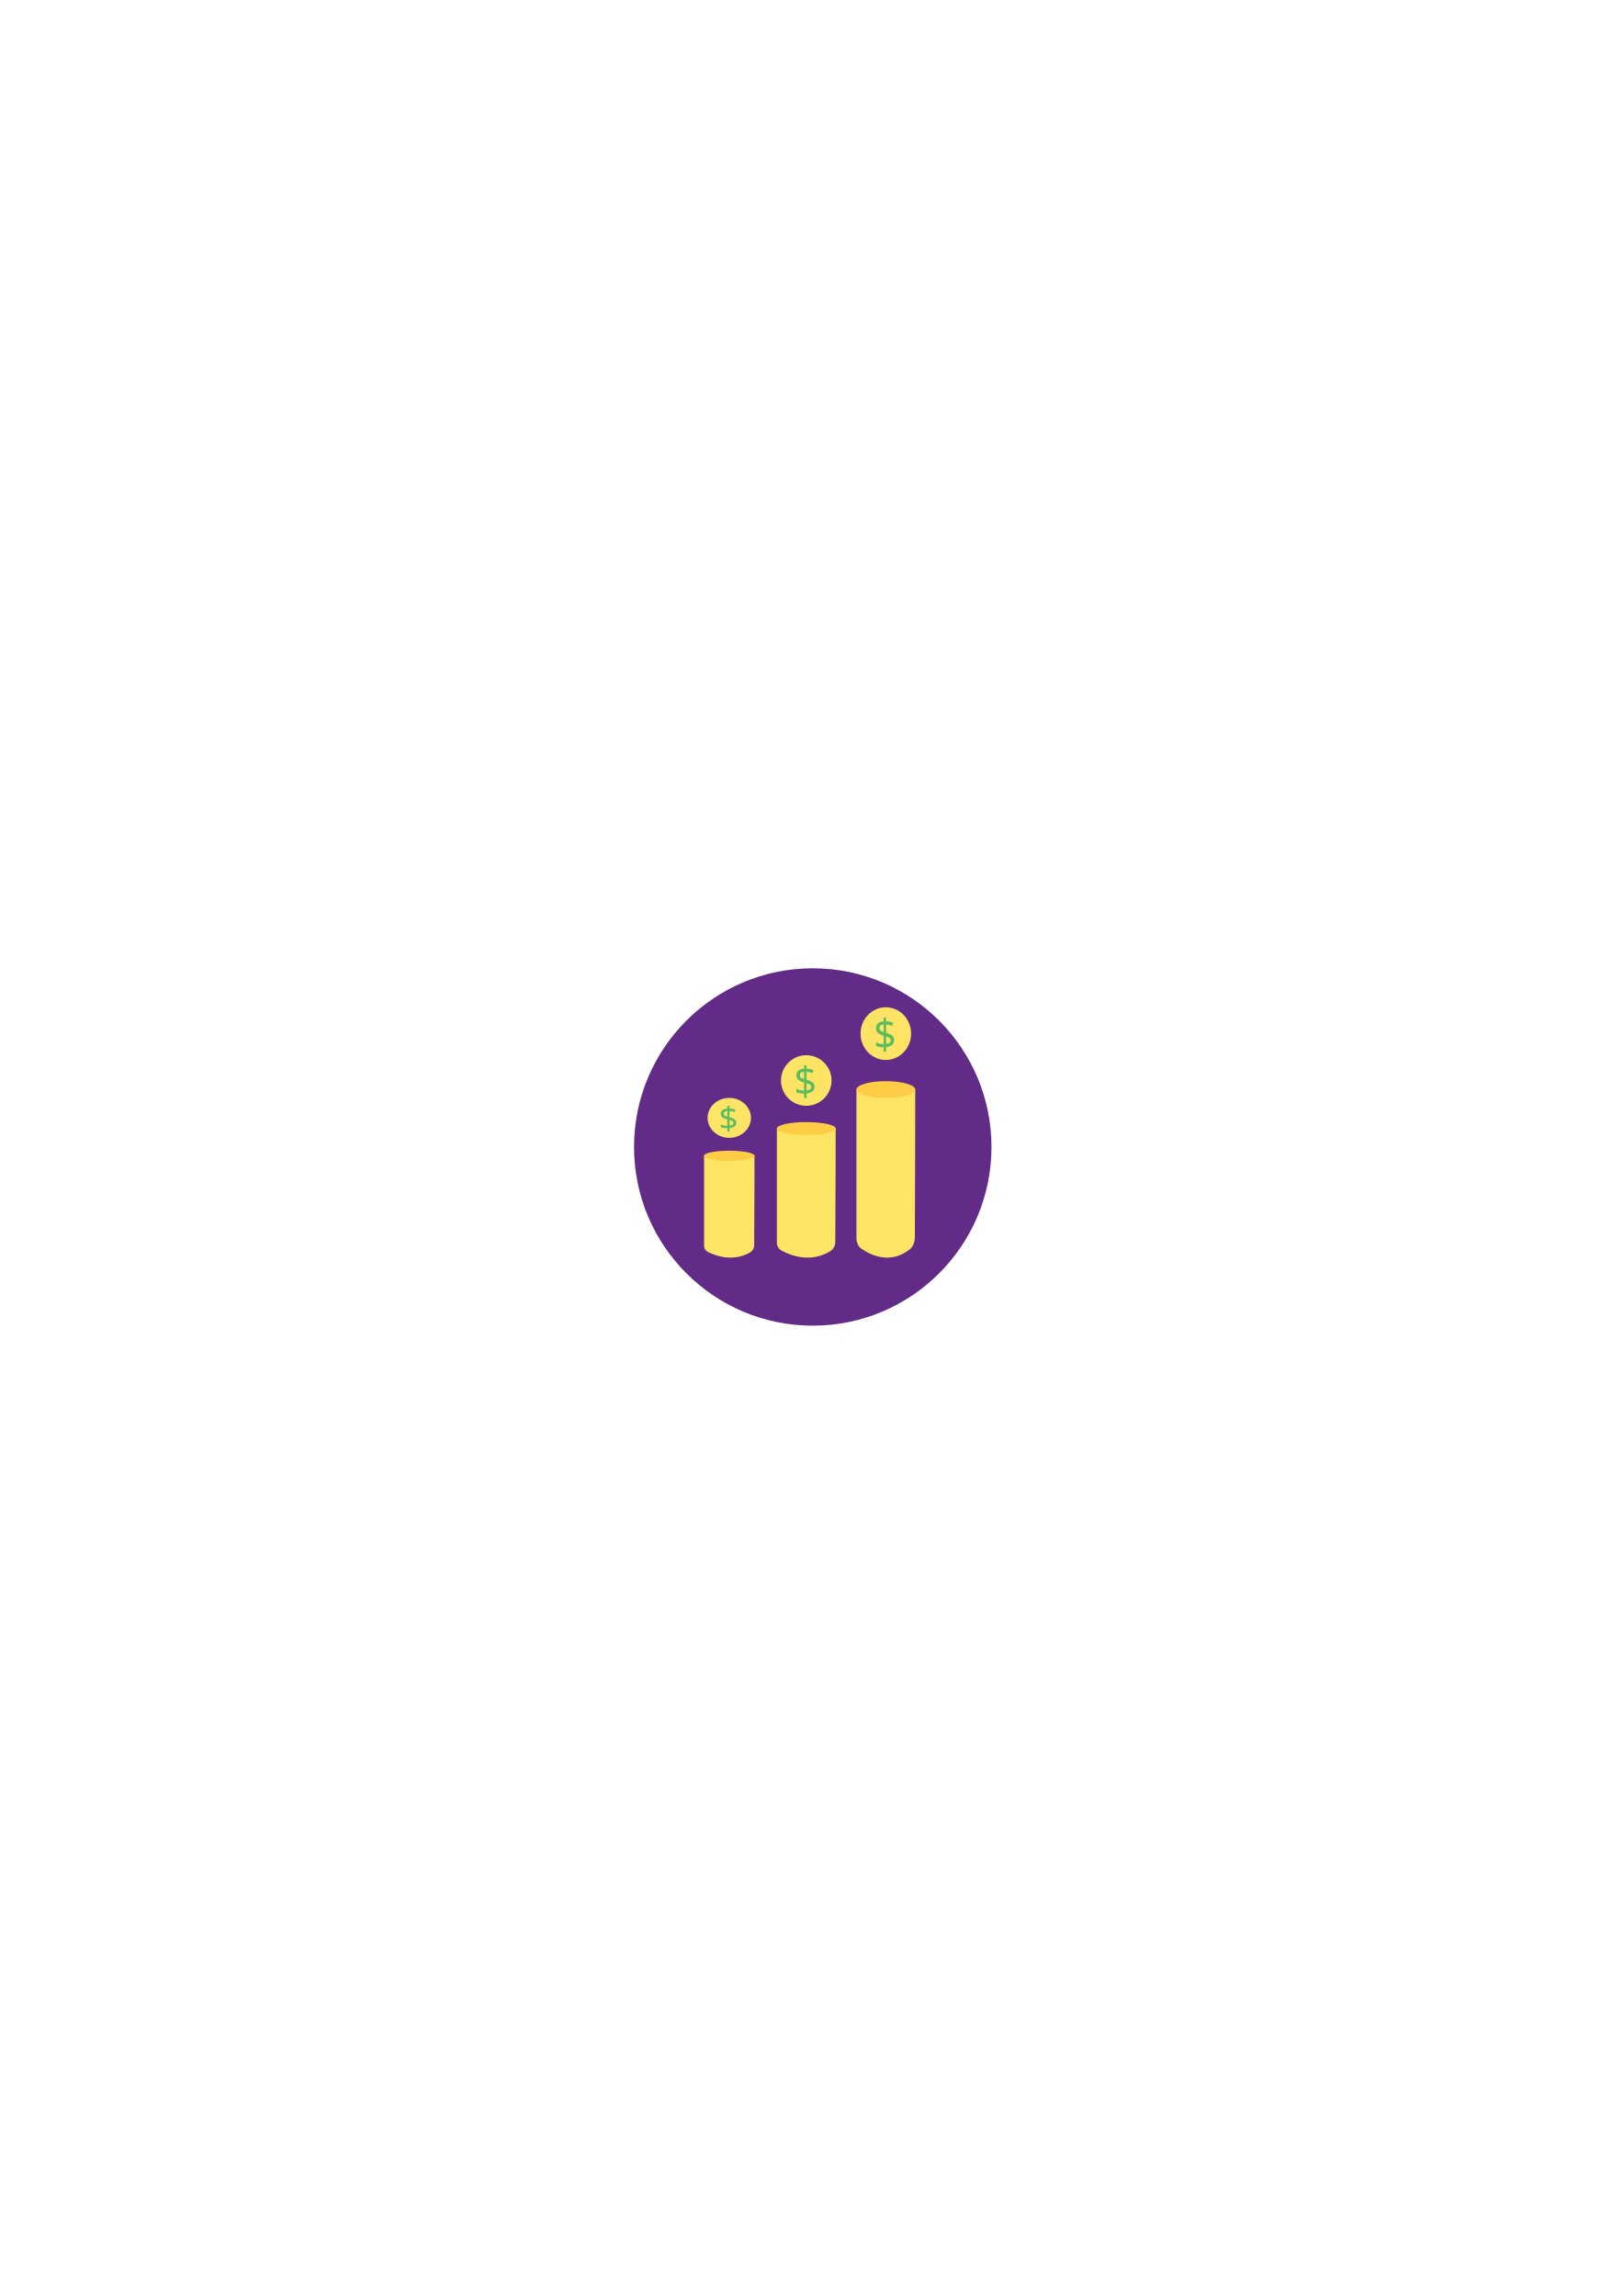
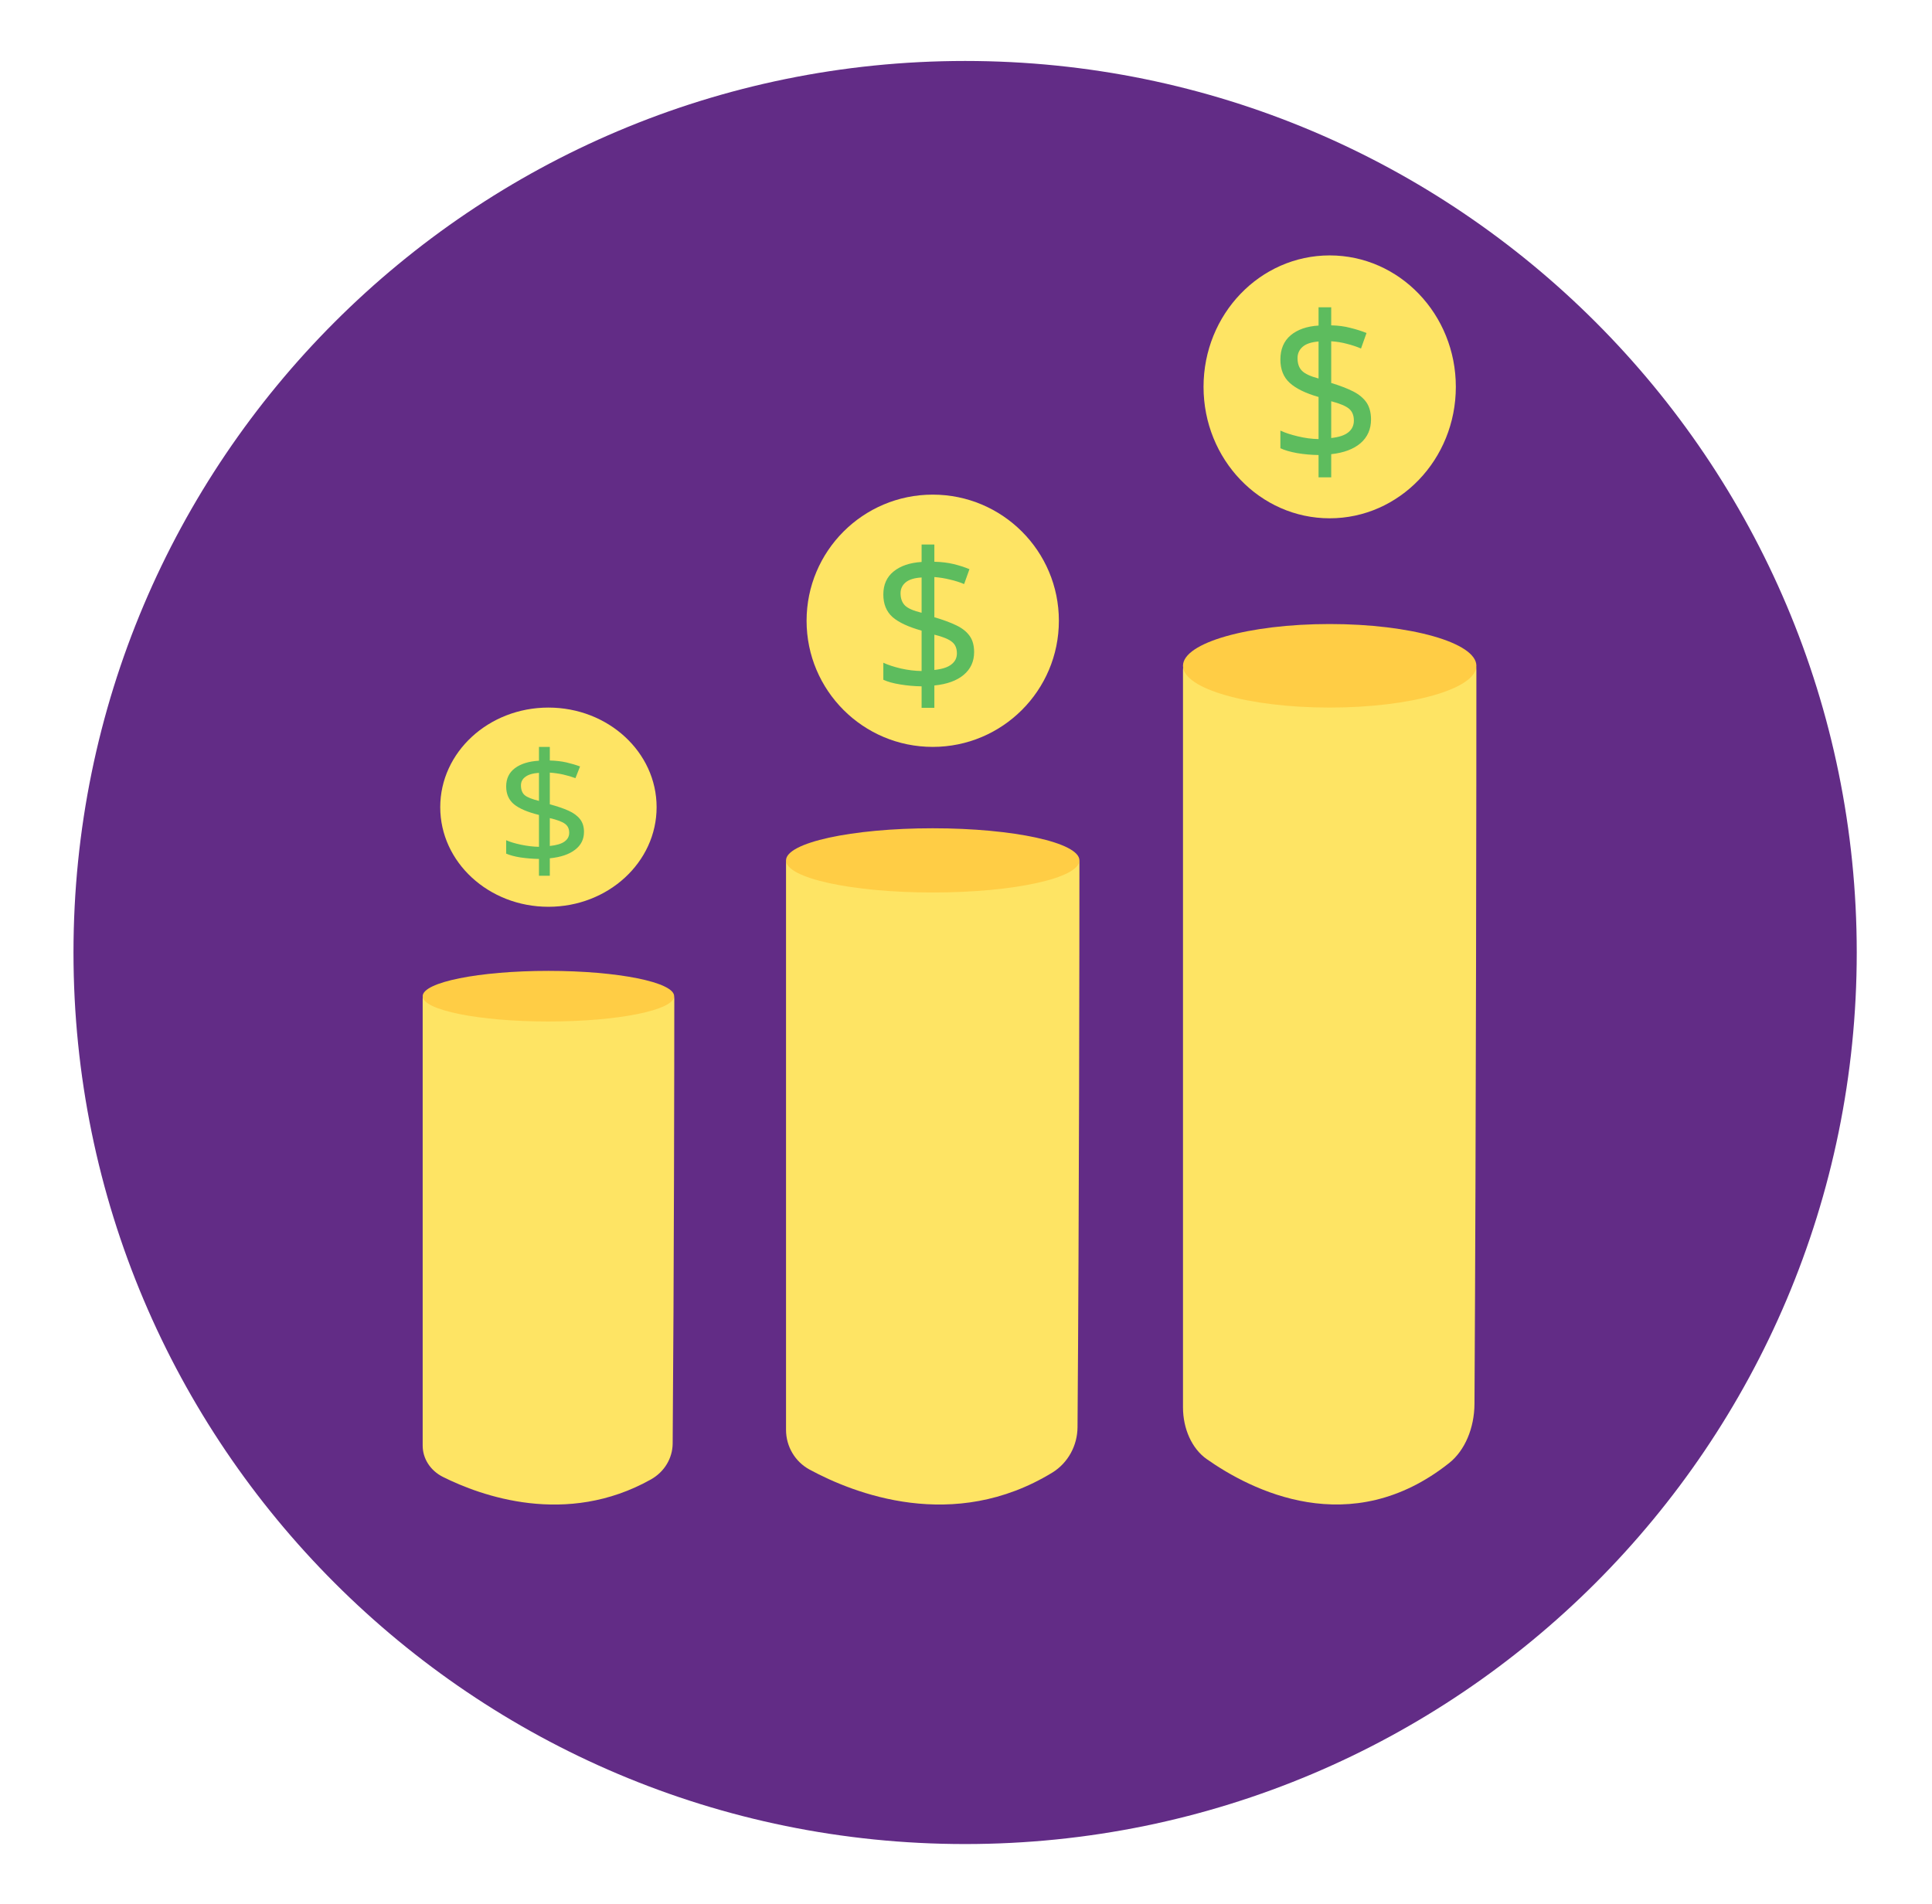
- <svg xmlns="http://www.w3.org/2000/svg" version="1.1" id="Layer_1" x="0px" y="0px" viewBox="0 0 595.28 841.89" style="enable-background:new 0 0 595.28 841.89;" xml:space="preserve">
+ <svg xmlns="http://www.w3.org/2000/svg" version="1.1" id="Layer_1" x="0px" y="0px" viewBox="0 0 141.97 139.88" style="enable-background:new 0 0 141.97 139.88;" xml:space="preserve">
  <style type="text/css">
- 	.st0{fill:#622B87;}
+ 	.st0{fill:#622C86;}
	.st1{fill:#FEE464;}
	.st2{fill:#FFCD45;}
	.st3{fill:none;}
	.st4{fill:#5DBC5E;}
	.st5{font-family:'Europa-Bold';}
	.st6{font-size:14.683px;}
	.st7{font-size:11.586px;}
	.st8{font-size:15.296px;}
</style>
-   <circle class="st0" cx="297.97" cy="420.57" r="65.52" />
-   <path class="st1" d="M284.81,414.05v41.6c0,1.22,0.66,2.34,1.73,2.92c3.25,1.76,10.57,4.66,17.84,0.22  c1.15-0.71,1.84-1.98,1.85-3.33c0.12-15.64,0.14-36.13,0.14-41.41c0-0.6-0.6-1.02-1.16-0.81c-2.84,1.06-10.53,3.24-19.23-0.01  C285.42,413.02,284.81,413.45,284.81,414.05z" />
-   <ellipse class="st2" cx="295.59" cy="413.8" rx="10.78" ry="2.36" />
+   <circle class="st0" cx="70.92" cy="70" r="65.52" />
+   <path class="st1" d="M57.76,63.48v41.6c0,1.22,0.66,2.34,1.73,2.92c3.25,1.76,10.57,4.66,17.84,0.22c1.15-0.71,1.84-1.98,1.85-3.33  c0.12-15.64,0.14-36.13,0.14-41.41c0-0.6-0.6-1.02-1.16-0.81c-2.84,1.06-10.53,3.24-19.23-0.01C58.36,62.45,57.76,62.87,57.76,63.48  z" />
+   <ellipse class="st2" cx="68.54" cy="63.23" rx="10.78" ry="2.36" />
  <g>
-     <circle class="st1" cx="295.59" cy="396.2" r="9.27" />
-     <rect x="291.06" y="390.63" class="st3" width="10.58" height="14.84" />
-     <text transform="matrix(1 0 0 1 291.0568 401.7327)" class="st4 st5 st6">$</text>
+     <circle class="st1" cx="68.54" cy="45.62" r="9.27" />
+     <rect x="64" y="40.06" class="st3" width="10.58" height="14.84" />
+     <text transform="matrix(1 0 0 1 64.0037 51.1577)" class="st4 st5 st6">$</text>
  </g>
-   <path class="st1" d="M258.12,423.98v32.83c0,0.96,0.57,1.84,1.49,2.3c2.78,1.39,9.06,3.68,15.29,0.18c0.99-0.56,1.58-1.56,1.59-2.63  c0.1-12.34,0.12-28.51,0.12-32.68c0-0.48-0.51-0.8-0.99-0.64c-2.43,0.83-9.03,2.56-16.48-0.01  C258.64,423.17,258.12,423.5,258.12,423.98z" />
-   <ellipse class="st2" cx="267.36" cy="423.79" rx="9.24" ry="1.86" />
+   <path class="st1" d="M31.06,73.41v32.83c0,0.96,0.57,1.84,1.49,2.3c2.78,1.39,9.06,3.68,15.29,0.18c0.99-0.56,1.58-1.56,1.59-2.63  c0.1-12.34,0.12-28.51,0.12-32.68c0-0.48-0.51-0.8-0.99-0.64c-2.43,0.83-9.03,2.56-16.48-0.01C31.58,72.59,31.06,72.93,31.06,73.41z  " />
+   <ellipse class="st2" cx="40.3" cy="73.21" rx="9.24" ry="1.86" />
  <g>
-     <ellipse class="st1" cx="267.36" cy="409.9" rx="7.95" ry="7.32" />
-     <rect x="263.47" y="405.5" class="st3" width="9.06" height="11.71" />
-     <text transform="matrix(1.0859 0 0 1 263.4679 414.2615)" class="st4 st5 st7">$</text>
+     <ellipse class="st1" cx="40.3" cy="59.32" rx="7.95" ry="7.32" />
+     <rect x="36.42" y="54.93" class="st3" width="9.06" height="11.71" />
+     <text transform="matrix(1.0859 0 0 1 36.4148 63.6865)" class="st4 st5 st7">$</text>
  </g>
-   <path class="st1" d="M313.98,399.83V454c0,1.59,0.66,3.04,1.73,3.8c3.25,2.29,10.57,6.07,17.84,0.29c1.15-0.92,1.84-2.57,1.85-4.34  c0.12-20.36,0.14-47.04,0.14-53.92c0-0.78-0.6-1.33-1.16-1.05c-2.84,1.37-10.53,4.22-19.23-0.01  C314.59,398.49,313.98,399.04,313.98,399.83z" />
-   <ellipse class="st2" cx="324.76" cy="399.51" rx="10.78" ry="3.07" />
+   <path class="st1" d="M86.93,49.26v54.16c0,1.59,0.66,3.04,1.73,3.8c3.25,2.29,10.57,6.07,17.84,0.29c1.15-0.92,1.84-2.57,1.85-4.34  c0.12-20.36,0.14-47.04,0.14-53.92c0-0.78-0.6-1.33-1.16-1.05c-2.84,1.37-10.53,4.22-19.23-0.01  C87.53,47.91,86.93,48.47,86.93,49.26z" />
+   <ellipse class="st2" cx="97.71" cy="48.93" rx="10.78" ry="3.07" />
  <g>
-     <ellipse class="st1" cx="324.76" cy="379" rx="9.27" ry="9.66" />
-     <rect x="320.23" y="373.2" class="st3" width="10.58" height="15.46" />
-     <text transform="matrix(0.9599 0 0 1 320.2257 384.7654)" class="st4 st5 st8">$</text>
+     <ellipse class="st1" cx="97.71" cy="28.43" rx="9.27" ry="9.66" />
+     <rect x="93.17" y="22.63" class="st3" width="10.58" height="15.46" />
+     <text transform="matrix(0.9599 0 0 1 93.1726 34.1904)" class="st4 st5 st8">$</text>
  </g>
</svg>
